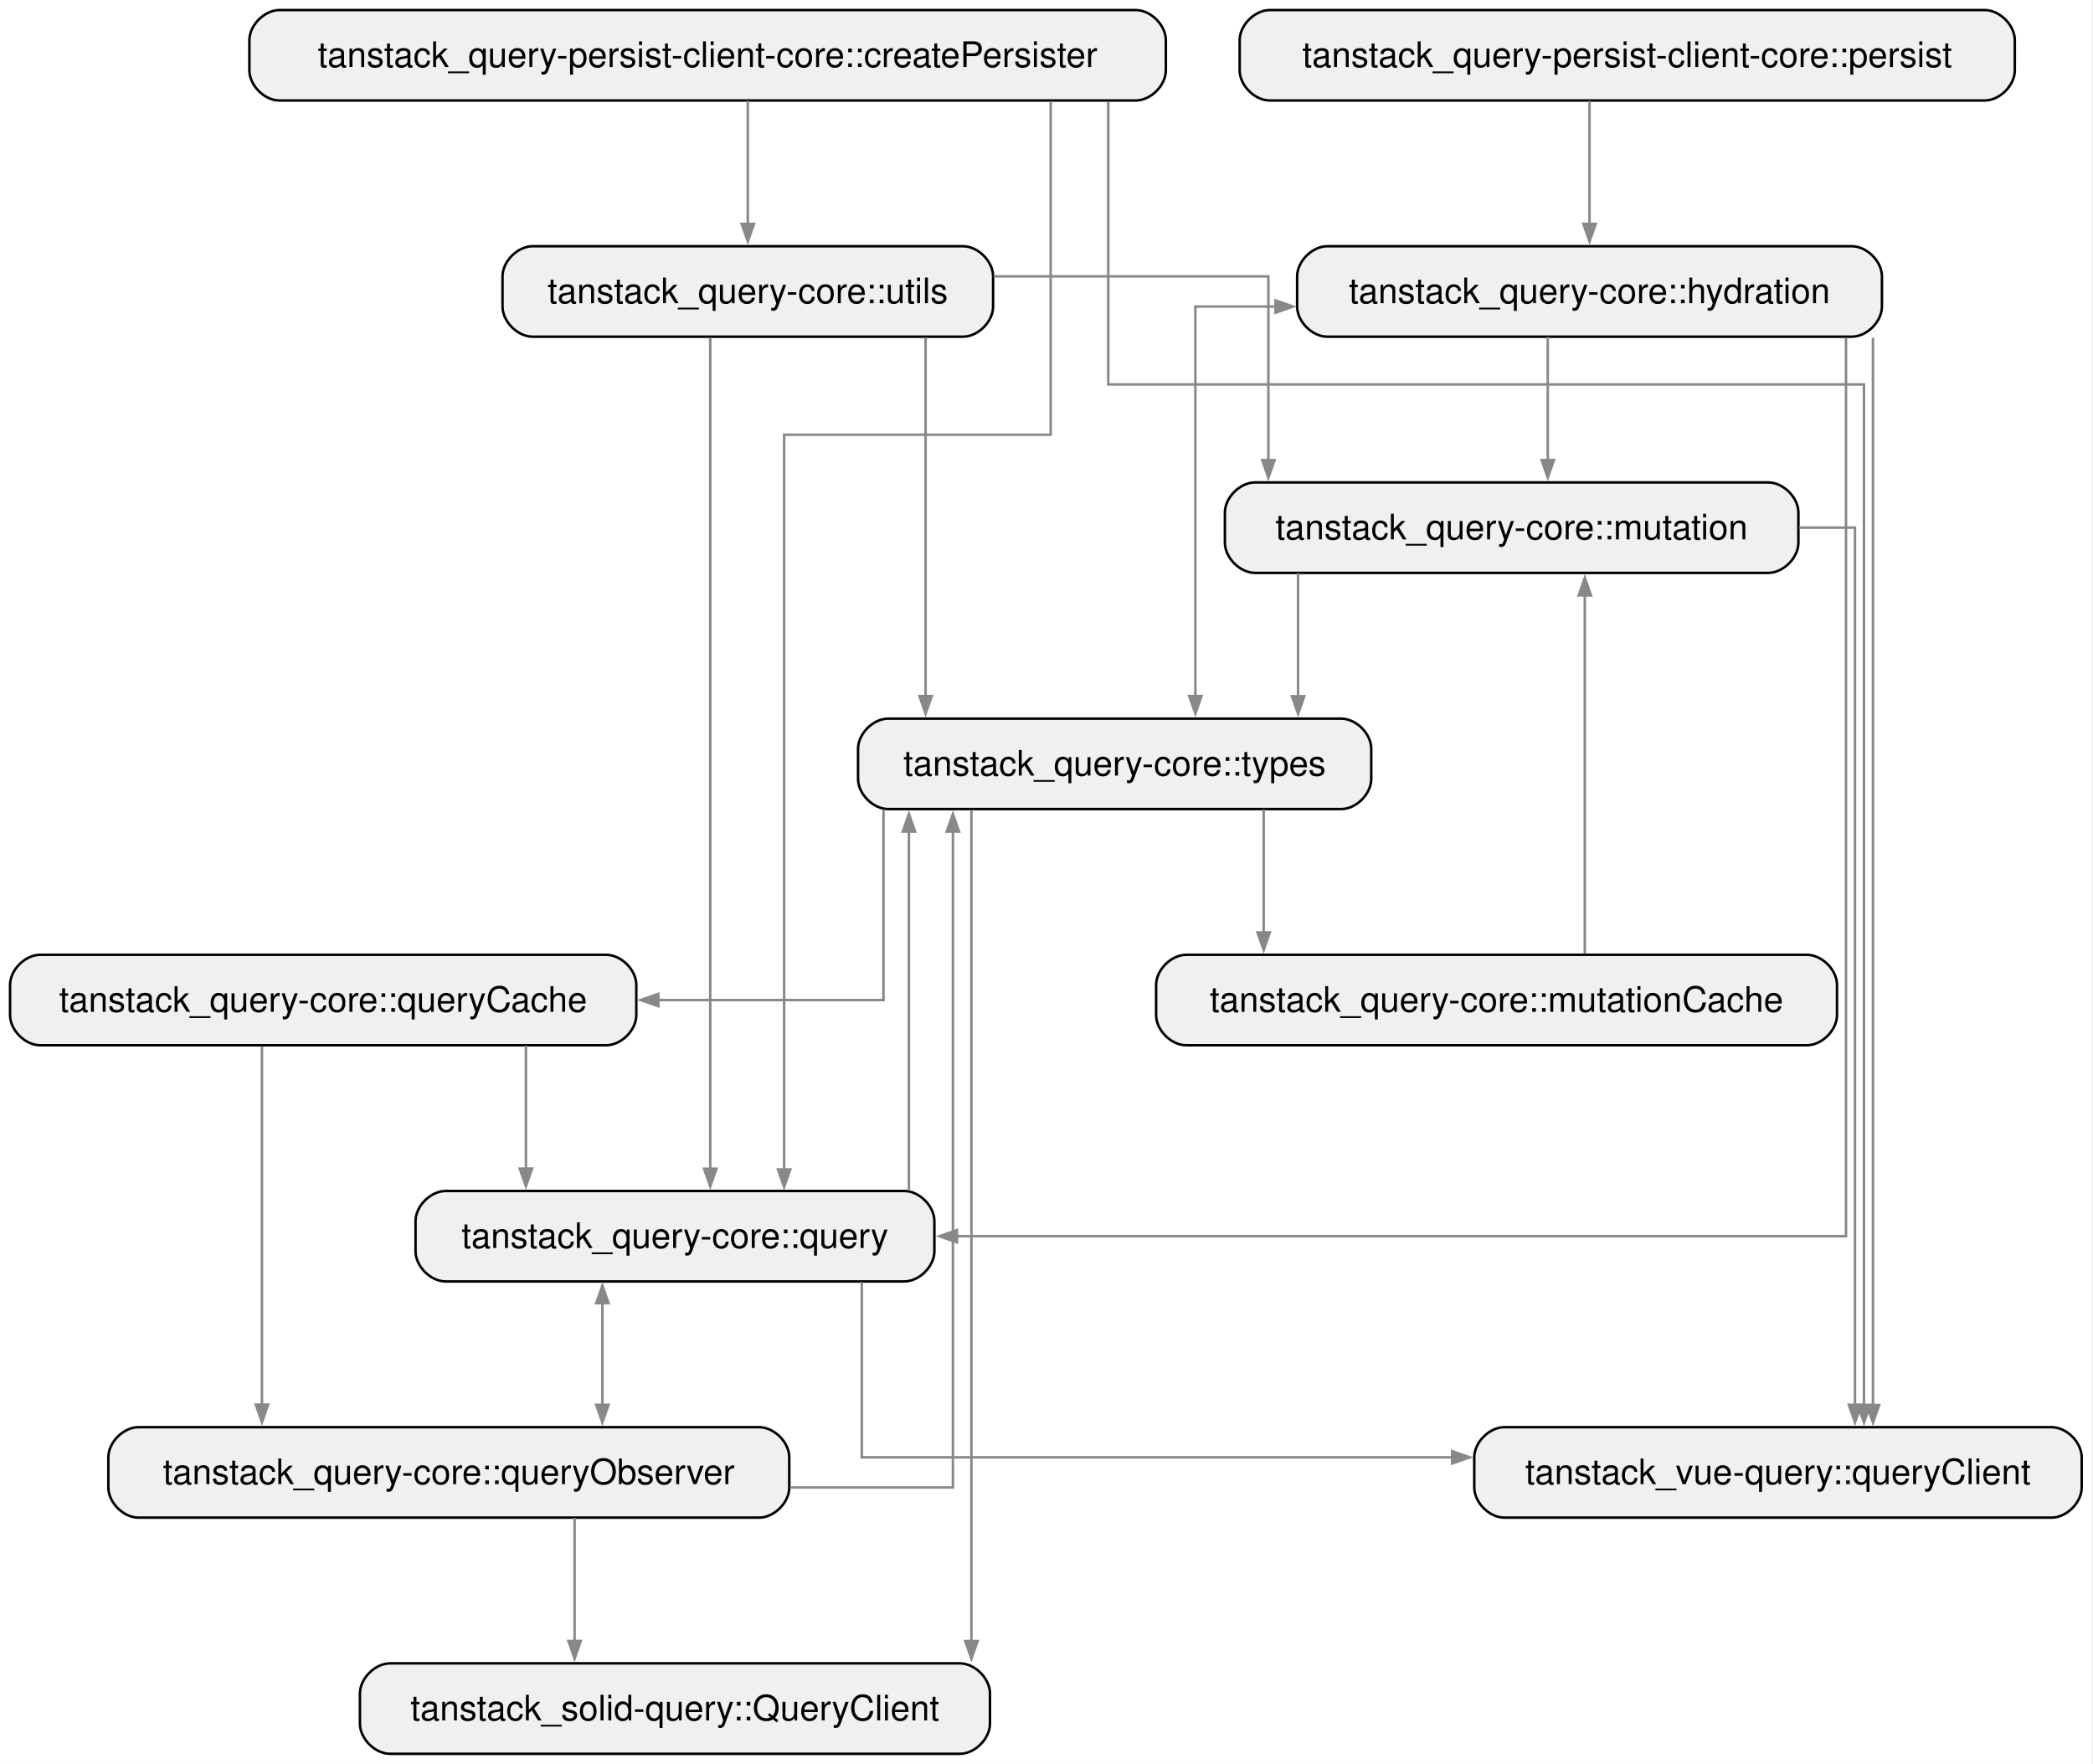
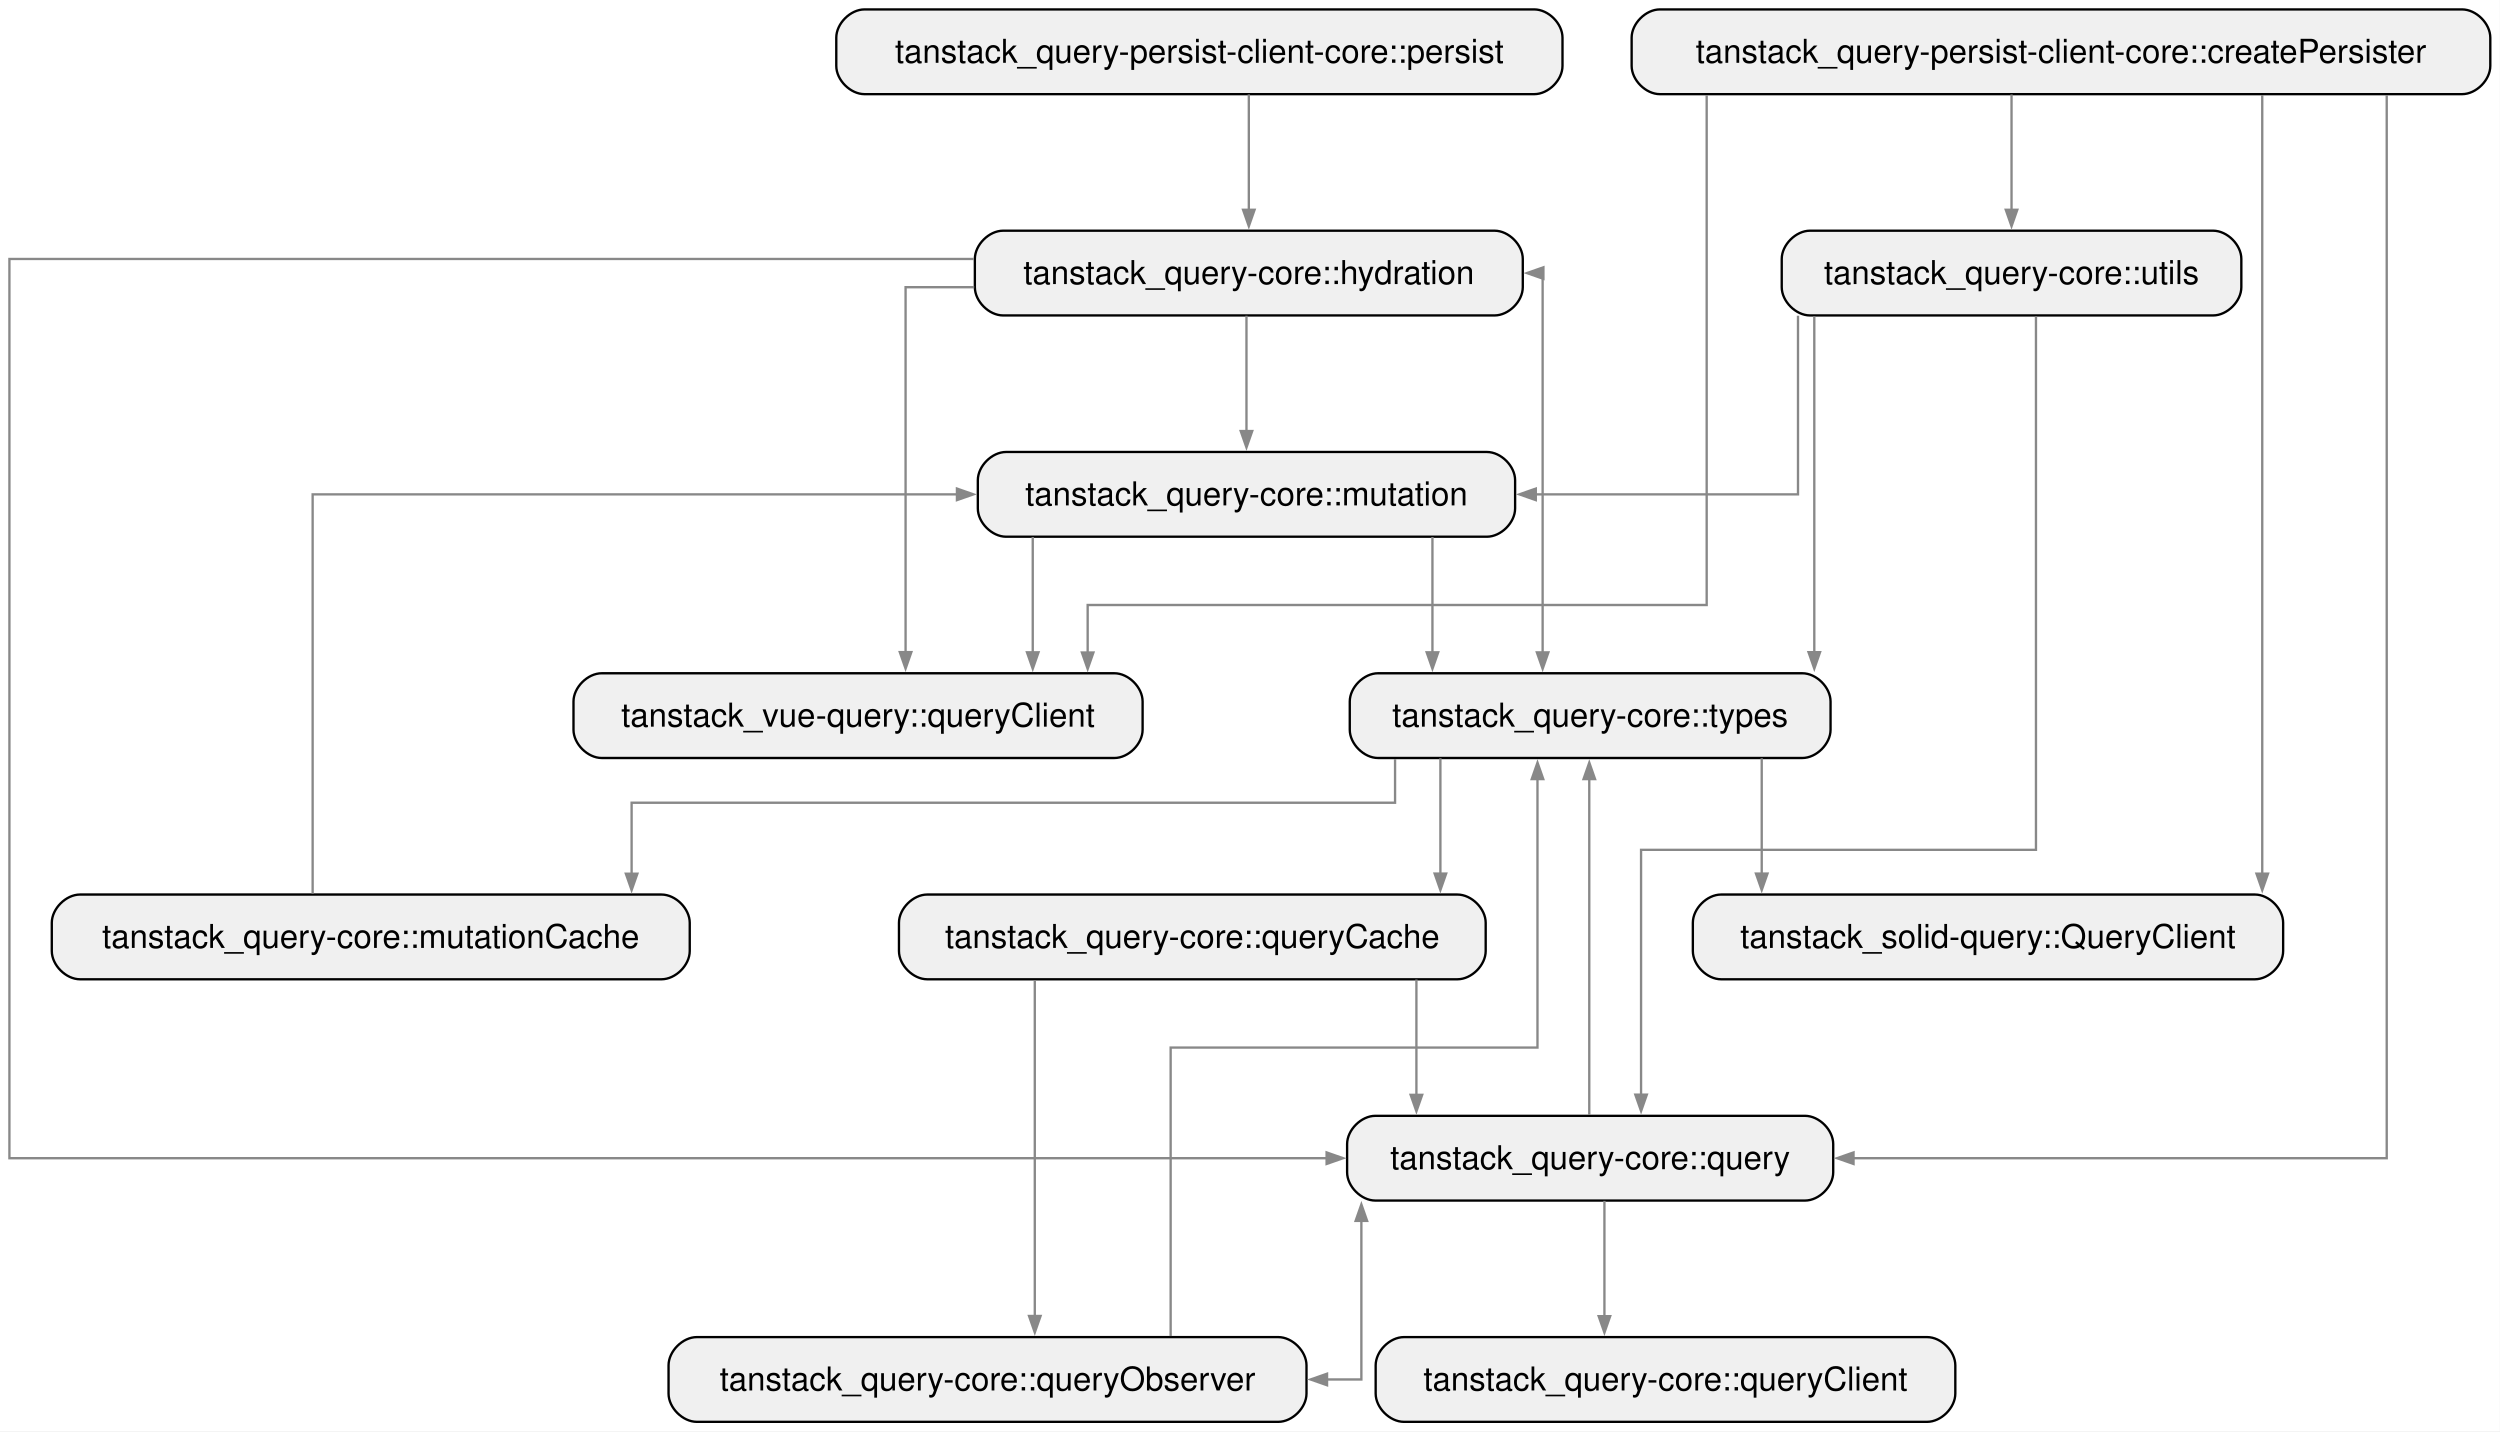
- <svg xmlns="http://www.w3.org/2000/svg" width="833pt" height="702pt" viewBox="0.00 0.00 833.00 702.00">
-   <g id="graph0" class="graph" transform="scale(1 1) rotate(0) translate(4 698)">
-     <polygon fill="white" stroke="none" points="-4,4 -4,-698 828.5,-698 828.5,4 -4,4" />
+ <svg xmlns="http://www.w3.org/2000/svg" width="1062pt" height="608pt" viewBox="0.00 0.00 1062.00 608.00">
+   <g id="graph0" class="graph" transform="scale(1 1) rotate(0) translate(4 604)">
+     <polygon fill="white" stroke="none" points="-4,4 -4,-604 1057.88,-604 1057.88,4 -4,4" />
    <g id="node1" class="node">
-       <path fill="#f0f0f0" stroke="black" d="M733,-600C733,-600 524.25,-600 524.25,-600 518.25,-600 512.25,-594 512.25,-588 512.25,-588 512.25,-576 512.25,-576 512.25,-570 518.25,-564 524.25,-564 524.25,-564 733,-564 733,-564 739,-564 745,-570 745,-576 745,-576 745,-588 745,-588 745,-594 739,-600 733,-600" />
-       <text xml:space="preserve" text-anchor="middle" x="628.62" y="-577.33" font-family="Helvetica,sans-Serif" font-size="14.00">tanstack_query-core::hydration</text>
+       <path fill="#f0f0f0" stroke="black" d="M630.88,-506C630.88,-506 422.12,-506 422.12,-506 416.12,-506 410.12,-500 410.12,-494 410.12,-494 410.12,-482 410.12,-482 410.12,-476 416.12,-470 422.12,-470 422.12,-470 630.88,-470 630.88,-470 636.88,-470 642.88,-476 642.88,-482 642.88,-482 642.88,-494 642.88,-494 642.88,-500 636.88,-506 630.88,-506" />
+       <text xml:space="preserve" text-anchor="middle" x="526.5" y="-483.32" font-family="Helvetica,sans-Serif" font-size="14.00">tanstack_query-core::hydration</text>
    </g>
    <g id="node2" class="node">
-       <path fill="#f0f0f0" stroke="black" d="M699.75,-506C699.75,-506 495.5,-506 495.5,-506 489.5,-506 483.5,-500 483.5,-494 483.5,-494 483.5,-482 483.5,-482 483.5,-476 489.5,-470 495.5,-470 495.5,-470 699.75,-470 699.75,-470 705.75,-470 711.75,-476 711.75,-482 711.75,-482 711.75,-494 711.75,-494 711.75,-500 705.75,-506 699.75,-506" />
-       <text xml:space="preserve" text-anchor="middle" x="597.62" y="-483.32" font-family="Helvetica,sans-Serif" font-size="14.00">tanstack_query-core::mutation</text>
+       <path fill="#f0f0f0" stroke="black" d="M627.62,-412C627.62,-412 423.38,-412 423.38,-412 417.38,-412 411.38,-406 411.38,-400 411.38,-400 411.38,-388 411.38,-388 411.38,-382 417.38,-376 423.38,-376 423.38,-376 627.62,-376 627.62,-376 633.62,-376 639.62,-382 639.62,-388 639.62,-388 639.62,-400 639.62,-400 639.62,-406 633.62,-412 627.62,-412" />
+       <text xml:space="preserve" text-anchor="middle" x="525.5" y="-389.32" font-family="Helvetica,sans-Serif" font-size="14.00">tanstack_query-core::mutation</text>
    </g>
    <g id="edge1" class="edge">
-       <path fill="none" stroke="#888888" d="M612,-563.88C612,-563.88 612,-514.9 612,-514.9" />
-       <polygon fill="#888888" stroke="#888888" points="614.45,-514.9 612,-507.9 609.55,-514.9 614.45,-514.9" />
+       <path fill="none" stroke="#888888" d="M525.5,-469.88C525.5,-469.88 525.5,-420.9 525.5,-420.9" />
+       <polygon fill="#888888" stroke="#888888" points="527.95,-420.9 525.5,-413.9 523.05,-420.9 527.95,-420.9" />
    </g>
    <g id="node4" class="node">
-       <path fill="#f0f0f0" stroke="black" d="M355.88,-224C355.88,-224 173.38,-224 173.38,-224 167.38,-224 161.38,-218 161.38,-212 161.38,-212 161.38,-200 161.38,-200 161.38,-194 167.38,-188 173.38,-188 173.38,-188 355.88,-188 355.88,-188 361.88,-188 367.88,-194 367.88,-200 367.88,-200 367.88,-212 367.88,-212 367.88,-218 361.88,-224 355.88,-224" />
-       <text xml:space="preserve" text-anchor="middle" x="264.62" y="-201.32" font-family="Helvetica,sans-Serif" font-size="14.00">tanstack_query-core::query</text>
+       <path fill="#f0f0f0" stroke="black" d="M762.75,-130C762.75,-130 580.25,-130 580.25,-130 574.25,-130 568.25,-124 568.25,-118 568.25,-118 568.25,-106 568.25,-106 568.25,-100 574.25,-94 580.25,-94 580.25,-94 762.75,-94 762.75,-94 768.75,-94 774.75,-100 774.75,-106 774.75,-106 774.75,-118 774.75,-118 774.75,-124 768.75,-130 762.75,-130" />
+       <text xml:space="preserve" text-anchor="middle" x="671.5" y="-107.33" font-family="Helvetica,sans-Serif" font-size="14.00">tanstack_query-core::query</text>
    </g>
    <g id="edge2" class="edge">
-       <path fill="none" stroke="#888888" d="M730.7,-563.61C730.7,-488.12 730.7,-206 730.7,-206 730.7,-206 376.87,-206 376.87,-206" />
-       <polygon fill="#888888" stroke="#888888" points="376.87,-203.55 369.87,-206 376.87,-208.45 376.87,-203.55" />
+       <path fill="none" stroke="#888888" d="M409.65,-494C254.54,-494 0,-494 0,-494 0,-494 0,-112 0,-112 0,-112 559.54,-112 559.54,-112" />
+       <polygon fill="#888888" stroke="#888888" points="559.54,-114.45 566.54,-112 559.54,-109.55 559.54,-114.45" />
+     </g>
+     <g id="node8" class="node">
+       <path fill="#f0f0f0" stroke="black" d="M761.62,-318C761.62,-318 581.38,-318 581.38,-318 575.38,-318 569.38,-312 569.38,-306 569.38,-306 569.38,-294 569.38,-294 569.38,-288 575.38,-282 581.38,-282 581.38,-282 761.62,-282 761.62,-282 767.62,-282 773.62,-288 773.62,-294 773.62,-294 773.62,-306 773.62,-306 773.62,-312 767.62,-318 761.62,-318" />
+       <text xml:space="preserve" text-anchor="middle" x="671.5" y="-295.32" font-family="Helvetica,sans-Serif" font-size="14.00">tanstack_query-core::types</text>
+     </g>
+     <g id="edge3" class="edge">
+       <path fill="none" stroke="#888888" d="M650.49,-488C650.49,-488 651.31,-488 651.31,-488 651.31,-488 651.31,-326.88 651.31,-326.88" />
+       <polygon fill="#888888" stroke="#888888" points="651.64,-485.55 644.64,-488 651.64,-490.45 651.64,-485.55" />
+       <polygon fill="#888888" stroke="#888888" points="653.76,-326.88 651.31,-319.88 648.86,-326.88 653.76,-326.88" />
+     </g>
+     <g id="node13" class="node">
+       <path fill="#f0f0f0" stroke="black" d="M469.38,-318C469.38,-318 251.62,-318 251.62,-318 245.62,-318 239.62,-312 239.62,-306 239.62,-306 239.62,-294 239.62,-294 239.62,-288 245.62,-282 251.62,-282 251.62,-282 469.38,-282 469.38,-282 475.38,-282 481.38,-288 481.38,-294 481.38,-294 481.38,-306 481.38,-306 481.38,-312 475.38,-318 469.38,-318" />
+       <text xml:space="preserve" text-anchor="middle" x="360.5" y="-295.32" font-family="Helvetica,sans-Serif" font-size="14.00">tanstack_vue-query::queryClient</text>
+     </g>
+     <g id="edge4" class="edge">
+       <path fill="none" stroke="#888888" d="M409.84,-482C392.71,-482 380.69,-482 380.69,-482 380.69,-482 380.69,-326.97 380.69,-326.97" />
+       <polygon fill="#888888" stroke="#888888" points="383.14,-326.97 380.69,-319.97 378.24,-326.97 383.14,-326.97" />
+     </g>
+     <g id="edge5" class="edge">
+       <path fill="none" stroke="#888888" d="M604.5,-375.88C604.5,-375.88 604.5,-326.9 604.5,-326.9" />
+       <polygon fill="#888888" stroke="#888888" points="606.95,-326.9 604.5,-319.9 602.05,-326.9 606.95,-326.9" />
+     </g>
+     <g id="edge6" class="edge">
+       <path fill="none" stroke="#888888" d="M434.71,-375.88C434.71,-375.88 434.71,-326.9 434.71,-326.9" />
+       <polygon fill="#888888" stroke="#888888" points="437.16,-326.9 434.71,-319.9 432.26,-326.9 437.16,-326.9" />
+     </g>
+     <g id="node3" class="node">
+       <path fill="#f0f0f0" stroke="black" d="M277,-224C277,-224 30,-224 30,-224 24,-224 18,-218 18,-212 18,-212 18,-200 18,-200 18,-194 24,-188 30,-188 30,-188 277,-188 277,-188 283,-188 289,-194 289,-200 289,-200 289,-212 289,-212 289,-218 283,-224 277,-224" />
+       <text xml:space="preserve" text-anchor="middle" x="153.5" y="-201.32" font-family="Helvetica,sans-Serif" font-size="14.00">tanstack_query-core::mutationCache</text>
+     </g>
+     <g id="edge7" class="edge">
+       <path fill="none" stroke="#888888" d="M128.81,-224.37C128.81,-271.67 128.81,-394 128.81,-394 128.81,-394 402.51,-394 402.51,-394" />
+       <polygon fill="#888888" stroke="#888888" points="402.51,-396.45 409.51,-394 402.51,-391.55 402.51,-396.45" />
+     </g>
+     <g id="node6" class="node">
+       <path fill="#f0f0f0" stroke="black" d="M814.62,-36C814.62,-36 592.38,-36 592.38,-36 586.38,-36 580.38,-30 580.38,-24 580.38,-24 580.38,-12 580.38,-12 580.38,-6 586.38,0 592.38,0 592.38,0 814.62,0 814.62,0 820.62,0 826.62,-6 826.62,-12 826.62,-12 826.62,-24 826.62,-24 826.62,-30 820.62,-36 814.62,-36" />
+       <text xml:space="preserve" text-anchor="middle" x="703.5" y="-13.32" font-family="Helvetica,sans-Serif" font-size="14.00">tanstack_query-core::queryClient</text>
+     </g>
+     <g id="edge8" class="edge">
+       <path fill="none" stroke="#888888" d="M677.56,-93.88C677.56,-93.88 677.56,-44.9 677.56,-44.9" />
+       <polygon fill="#888888" stroke="#888888" points="680.01,-44.9 677.56,-37.9 675.11,-44.9 680.01,-44.9" />
    </g>
    <g id="node7" class="node">
-       <path fill="#f0f0f0" stroke="black" d="M529.75,-412C529.75,-412 349.5,-412 349.5,-412 343.5,-412 337.5,-406 337.5,-400 337.5,-400 337.5,-388 337.5,-388 337.5,-382 343.5,-376 349.5,-376 349.5,-376 529.75,-376 529.75,-376 535.75,-376 541.75,-382 541.75,-388 541.75,-388 541.75,-400 541.75,-400 541.75,-406 535.75,-412 529.75,-412" />
-       <text xml:space="preserve" text-anchor="middle" x="439.62" y="-389.32" font-family="Helvetica,sans-Serif" font-size="14.00">tanstack_query-core::types</text>
+       <path fill="#f0f0f0" stroke="black" d="M539,-36C539,-36 292,-36 292,-36 286,-36 280,-30 280,-24 280,-24 280,-12 280,-12 280,-6 286,0 292,0 292,0 539,0 539,0 545,0 551,-6 551,-12 551,-12 551,-24 551,-24 551,-30 545,-36 539,-36" />
+       <text xml:space="preserve" text-anchor="middle" x="415.5" y="-13.32" font-family="Helvetica,sans-Serif" font-size="14.00">tanstack_query-core::queryObserver</text>
    </g>
-     <g id="edge3" class="edge">
-       <path fill="none" stroke="#888888" d="M503.64,-576C503.64,-576 471.75,-576 471.75,-576 471.75,-576 471.75,-420.97 471.75,-420.97" />
-       <polygon fill="#888888" stroke="#888888" points="503.64,-578.45 510.64,-576 503.64,-573.55 503.64,-578.45" />
-       <polygon fill="#888888" stroke="#888888" points="474.2,-420.97 471.75,-413.97 469.3,-420.97 474.2,-420.97" />
+     <g id="edge9" class="edge">
+       <path fill="none" stroke="#888888" d="M574.31,-85.36C574.31,-85.36 574.31,-18 574.31,-18 574.31,-18 559.73,-18 559.73,-18" />
+       <polygon fill="#888888" stroke="#888888" points="571.86,-85.36 574.31,-92.36 576.76,-85.36 571.86,-85.36" />
+       <polygon fill="#888888" stroke="#888888" points="559.73,-15.55 552.73,-18 559.73,-20.45 559.73,-15.55" />
+     </g>
+     <g id="edge10" class="edge">
+       <path fill="none" stroke="#888888" d="M671.12,-130.37C671.12,-130.37 671.12,-273.04 671.12,-273.04" />
+       <polygon fill="#888888" stroke="#888888" points="668.68,-273.04 671.13,-280.04 673.58,-273.04 668.68,-273.04" />
+     </g>
+     <g id="node5" class="node">
+       <path fill="#f0f0f0" stroke="black" d="M615.12,-224C615.12,-224 389.88,-224 389.88,-224 383.88,-224 377.88,-218 377.88,-212 377.88,-212 377.88,-200 377.88,-200 377.88,-194 383.88,-188 389.88,-188 389.88,-188 615.12,-188 615.12,-188 621.12,-188 627.12,-194 627.12,-200 627.12,-200 627.12,-212 627.12,-212 627.12,-218 621.12,-224 615.12,-224" />
+       <text xml:space="preserve" text-anchor="middle" x="502.5" y="-201.32" font-family="Helvetica,sans-Serif" font-size="14.00">tanstack_query-core::queryCache</text>
+     </g>
+     <g id="edge11" class="edge">
+       <path fill="none" stroke="#888888" d="M597.69,-187.88C597.69,-187.88 597.69,-138.9 597.69,-138.9" />
+       <polygon fill="#888888" stroke="#888888" points="600.14,-138.9 597.69,-131.9 595.24,-138.9 600.14,-138.9" />
+     </g>
+     <g id="edge12" class="edge">
+       <path fill="none" stroke="#888888" d="M435.58,-187.63C435.58,-187.63 435.58,-44.96 435.58,-44.96" />
+       <polygon fill="#888888" stroke="#888888" points="438.03,-44.96 435.58,-37.96 433.13,-44.96 438.03,-44.96" />
+     </g>
+     <g id="edge14" class="edge">
+       <path fill="none" stroke="#888888" d="M493.29,-36.43C493.29,-74.65 493.29,-159 493.29,-159 493.29,-159 649.12,-159 649.12,-159 649.12,-159 649.12,-273.05 649.12,-273.05" />
+       <polygon fill="#888888" stroke="#888888" points="646.68,-273.05 649.13,-280.05 651.58,-273.05 646.68,-273.05" />
+     </g>
+     <g id="edge16" class="edge">
+       <path fill="none" stroke="#888888" d="M588.62,-281.5C588.62,-272.25 588.62,-263 588.62,-263 588.62,-263 264.31,-263 264.31,-263 264.31,-263 264.31,-232.86 264.31,-232.86" />
+       <polygon fill="#888888" stroke="#888888" points="266.76,-232.86 264.31,-225.86 261.86,-232.86 266.76,-232.86" />
+     </g>
+     <g id="edge18" class="edge">
+       <path fill="none" stroke="#888888" d="M607.88,-281.88C607.88,-281.88 607.88,-232.9 607.88,-232.9" />
+       <polygon fill="#888888" stroke="#888888" points="610.33,-232.9 607.88,-225.9 605.43,-232.9 610.33,-232.9" />
    </g>
    <g id="node12" class="node">
-       <path fill="#f0f0f0" stroke="black" d="M812.5,-130C812.5,-130 594.75,-130 594.75,-130 588.75,-130 582.75,-124 582.75,-118 582.75,-118 582.75,-106 582.75,-106 582.75,-100 588.75,-94 594.75,-94 594.75,-94 812.5,-94 812.5,-94 818.5,-94 824.5,-100 824.5,-106 824.5,-106 824.5,-118 824.5,-118 824.5,-124 818.5,-130 812.5,-130" />
-       <text xml:space="preserve" text-anchor="middle" x="703.62" y="-107.33" font-family="Helvetica,sans-Serif" font-size="14.00">tanstack_vue-query::queryClient</text>
+       <path fill="#f0f0f0" stroke="black" d="M953.88,-224C953.88,-224 727.12,-224 727.12,-224 721.12,-224 715.12,-218 715.12,-212 715.12,-212 715.12,-200 715.12,-200 715.12,-194 721.12,-188 727.12,-188 727.12,-188 953.88,-188 953.88,-188 959.88,-188 965.88,-194 965.88,-200 965.88,-200 965.88,-212 965.88,-212 965.88,-218 959.88,-224 953.88,-224" />
+       <text xml:space="preserve" text-anchor="middle" x="840.5" y="-201.32" font-family="Helvetica,sans-Serif" font-size="14.00">tanstack_solid-query::QueryClient</text>
    </g>
-     <g id="edge4" class="edge">
-       <path fill="none" stroke="#888888" d="M741.42,-563.58C741.42,-563.58 741.42,-138.81 741.42,-138.81" />
-       <polygon fill="#888888" stroke="#888888" points="743.88,-138.81 741.43,-131.81 738.98,-138.81 743.88,-138.81" />
+     <g id="edge19" class="edge">
+       <path fill="none" stroke="#888888" d="M744.38,-281.88C744.38,-281.88 744.38,-232.9 744.38,-232.9" />
+       <polygon fill="#888888" stroke="#888888" points="746.83,-232.9 744.38,-225.9 741.93,-232.9 746.83,-232.9" />
    </g>
-     <g id="edge5" class="edge">
-       <path fill="none" stroke="#888888" d="M512.62,-469.88C512.62,-469.88 512.62,-420.9 512.62,-420.9" />
-       <polygon fill="#888888" stroke="#888888" points="515.08,-420.9 512.63,-413.9 510.18,-420.9 515.08,-420.9" />
+     <g id="node9" class="node">
+       <path fill="#f0f0f0" stroke="black" d="M936.12,-506C936.12,-506 764.88,-506 764.88,-506 758.88,-506 752.88,-500 752.88,-494 752.88,-494 752.88,-482 752.88,-482 752.88,-476 758.88,-470 764.88,-470 764.88,-470 936.12,-470 936.12,-470 942.12,-470 948.12,-476 948.12,-482 948.12,-482 948.12,-494 948.12,-494 948.12,-500 942.12,-506 936.12,-506" />
+       <text xml:space="preserve" text-anchor="middle" x="850.5" y="-483.32" font-family="Helvetica,sans-Serif" font-size="14.00">tanstack_query-core::utils</text>
    </g>
-     <g id="edge6" class="edge">
-       <path fill="none" stroke="#888888" d="M712.02,-488C725.33,-488 734.27,-488 734.27,-488 734.27,-488 734.27,-138.9 734.27,-138.9" />
-       <polygon fill="#888888" stroke="#888888" points="736.73,-138.9 734.28,-131.9 731.83,-138.9 736.73,-138.9" />
+     <g id="edge20" class="edge">
+       <path fill="none" stroke="#888888" d="M759.79,-469.88C759.79,-442.56 759.79,-394 759.79,-394 759.79,-394 648.41,-394 648.41,-394" />
+       <polygon fill="#888888" stroke="#888888" points="648.41,-391.55 641.41,-394 648.41,-396.45 648.41,-391.55" />
    </g>
-     <g id="node3" class="node">
-       <path fill="#f0f0f0" stroke="black" d="M715.12,-318C715.12,-318 468.12,-318 468.12,-318 462.12,-318 456.12,-312 456.12,-306 456.12,-306 456.12,-294 456.12,-294 456.12,-288 462.12,-282 468.12,-282 468.12,-282 715.12,-282 715.12,-282 721.12,-282 727.12,-288 727.12,-294 727.12,-294 727.12,-306 727.12,-306 727.12,-312 721.12,-318 715.12,-318" />
-       <text xml:space="preserve" text-anchor="middle" x="591.62" y="-295.32" font-family="Helvetica,sans-Serif" font-size="14.00">tanstack_query-core::mutationCache</text>
+     <g id="edge21" class="edge">
+       <path fill="none" stroke="#888888" d="M860.88,-469.59C860.88,-412.61 860.88,-243 860.88,-243 860.88,-243 693.12,-243 693.12,-243 693.12,-243 693.12,-139 693.12,-139" />
+       <polygon fill="#888888" stroke="#888888" points="695.58,-139 693.13,-132 690.68,-139 695.58,-139" />
    </g>
-     <g id="edge7" class="edge">
-       <path fill="none" stroke="#888888" d="M626.75,-318.37C626.75,-318.37 626.75,-461.04 626.75,-461.04" />
-       <polygon fill="#888888" stroke="#888888" points="624.3,-461.04 626.75,-468.04 629.2,-461.04 624.3,-461.04" />
+     <g id="edge22" class="edge">
+       <path fill="none" stroke="#888888" d="M766.71,-469.63C766.71,-469.63 766.71,-326.96 766.71,-326.96" />
+       <polygon fill="#888888" stroke="#888888" points="769.16,-326.96 766.71,-319.96 764.26,-326.96 769.16,-326.96" />
    </g>
-     <g id="node6" class="node">
-       <path fill="#f0f0f0" stroke="black" d="M298.12,-130C298.12,-130 51.12,-130 51.12,-130 45.12,-130 39.12,-124 39.12,-118 39.12,-118 39.12,-106 39.12,-106 39.12,-100 45.12,-94 51.12,-94 51.12,-94 298.12,-94 298.12,-94 304.12,-94 310.12,-100 310.12,-106 310.12,-106 310.12,-118 310.12,-118 310.12,-124 304.12,-130 298.12,-130" />
-       <text xml:space="preserve" text-anchor="middle" x="174.62" y="-107.33" font-family="Helvetica,sans-Serif" font-size="14.00">tanstack_query-core::queryObserver</text>
+     <g id="node10" class="node">
+       <path fill="#f0f0f0" stroke="black" d="M1041.88,-600C1041.88,-600 701.12,-600 701.12,-600 695.12,-600 689.12,-594 689.12,-588 689.12,-588 689.12,-576 689.12,-576 689.12,-570 695.12,-564 701.12,-564 701.12,-564 1041.88,-564 1041.88,-564 1047.88,-564 1053.88,-570 1053.88,-576 1053.88,-576 1053.88,-588 1053.88,-588 1053.88,-594 1047.88,-600 1041.88,-600" />
+       <text xml:space="preserve" text-anchor="middle" x="871.5" y="-577.33" font-family="Helvetica,sans-Serif" font-size="14.00">tanstack_query-persist-client-core::createPersister</text>
    </g>
-     <g id="edge8" class="edge">
-       <path fill="none" stroke="#888888" d="M235.75,-179.36C235.75,-179.36 235.75,-138.9 235.75,-138.9" />
-       <polygon fill="#888888" stroke="#888888" points="233.3,-179.36 235.75,-186.36 238.2,-179.36 233.3,-179.36" />
-       <polygon fill="#888888" stroke="#888888" points="238.2,-138.9 235.75,-131.9 233.3,-138.9 238.2,-138.9" />
+     <g id="edge23" class="edge">
+       <path fill="none" stroke="#888888" d="M1009.88,-563.58C1009.88,-476.68 1009.88,-112 1009.88,-112 1009.88,-112 783.38,-112 783.38,-112" />
+       <polygon fill="#888888" stroke="#888888" points="783.38,-109.55 776.38,-112 783.38,-114.45 783.38,-109.55" />
    </g>
-     <g id="edge9" class="edge">
-       <path fill="none" stroke="#888888" d="M357.75,-224.37C357.75,-224.37 357.75,-367.04 357.75,-367.04" />
-       <polygon fill="#888888" stroke="#888888" points="355.3,-367.04 357.75,-374.04 360.2,-367.04 355.3,-367.04" />
+     <g id="edge24" class="edge">
+       <path fill="none" stroke="#888888" d="M850.5,-563.88C850.5,-563.88 850.5,-514.9 850.5,-514.9" />
+       <polygon fill="#888888" stroke="#888888" points="852.95,-514.9 850.5,-507.9 848.05,-514.9 852.95,-514.9" />
    </g>
-     <g id="edge10" class="edge">
-       <path fill="none" stroke="#888888" d="M339,-187.77C339,-161.99 339,-118 339,-118 339,-118 573.95,-118 573.95,-118" />
-       <polygon fill="#888888" stroke="#888888" points="573.95,-120.45 580.95,-118 573.95,-115.55 573.95,-120.45" />
+     <g id="edge25" class="edge">
+       <path fill="none" stroke="#888888" d="M957,-563.61C957,-563.61 957,-232.87 957,-232.87" />
+       <polygon fill="#888888" stroke="#888888" points="959.45,-232.87 957,-225.87 954.55,-232.87 959.45,-232.87" />
    </g>
-     <g id="node5" class="node">
-       <path fill="#f0f0f0" stroke="black" d="M237.25,-318C237.25,-318 12,-318 12,-318 6,-318 0,-312 0,-306 0,-306 0,-294 0,-294 0,-288 6,-282 12,-282 12,-282 237.25,-282 237.25,-282 243.25,-282 249.25,-288 249.25,-294 249.25,-294 249.25,-306 249.25,-306 249.25,-312 243.25,-318 237.25,-318" />
-       <text xml:space="preserve" text-anchor="middle" x="124.62" y="-295.32" font-family="Helvetica,sans-Serif" font-size="14.00">tanstack_query-core::queryCache</text>
-     </g>
-     <g id="edge11" class="edge">
-       <path fill="none" stroke="#888888" d="M205.31,-281.88C205.31,-281.88 205.31,-232.9 205.31,-232.9" />
-       <polygon fill="#888888" stroke="#888888" points="207.76,-232.9 205.31,-225.9 202.86,-232.9 207.76,-232.9" />
-     </g>
-     <g id="edge12" class="edge">
-       <path fill="none" stroke="#888888" d="M100.25,-281.63C100.25,-281.63 100.25,-138.96 100.25,-138.96" />
-       <polygon fill="#888888" stroke="#888888" points="102.7,-138.96 100.25,-131.96 97.8,-138.96 102.7,-138.96" />
-     </g>
-     <g id="edge14" class="edge">
-       <path fill="none" stroke="#888888" d="M310.39,-106C346.3,-106 375.25,-106 375.25,-106 375.25,-106 375.25,-367.03 375.25,-367.03" />
-       <polygon fill="#888888" stroke="#888888" points="372.8,-367.03 375.25,-374.03 377.7,-367.03 372.8,-367.03" />
+     <g id="edge26" class="edge">
+       <path fill="none" stroke="#888888" d="M721,-563.56C721,-508.16 721,-347 721,-347 721,-347 458.04,-347 458.04,-347 458.04,-347 458.04,-326.82 458.04,-326.82" />
+       <polygon fill="#888888" stroke="#888888" points="460.49,-326.82 458.04,-319.82 455.59,-326.82 460.49,-326.82" />
    </g>
    <g id="node11" class="node">
-       <path fill="#f0f0f0" stroke="black" d="M378,-36C378,-36 151.25,-36 151.25,-36 145.25,-36 139.25,-30 139.25,-24 139.25,-24 139.25,-12 139.25,-12 139.25,-6 145.25,0 151.25,0 151.25,0 378,0 378,0 384,0 390,-6 390,-12 390,-12 390,-24 390,-24 390,-30 384,-36 378,-36" />
-       <text xml:space="preserve" text-anchor="middle" x="264.62" y="-13.32" font-family="Helvetica,sans-Serif" font-size="14.00">tanstack_solid-query::QueryClient</text>
-     </g>
-     <g id="edge15" class="edge">
-       <path fill="none" stroke="#888888" d="M224.69,-93.88C224.69,-93.88 224.69,-44.9 224.69,-44.9" />
-       <polygon fill="#888888" stroke="#888888" points="227.14,-44.9 224.69,-37.9 222.24,-44.9 227.14,-44.9" />
-     </g>
-     <g id="edge17" class="edge">
-       <path fill="none" stroke="#888888" d="M498.94,-375.88C498.94,-375.88 498.94,-326.9 498.94,-326.9" />
-       <polygon fill="#888888" stroke="#888888" points="501.39,-326.9 498.94,-319.9 496.49,-326.9 501.39,-326.9" />
-     </g>
-     <g id="edge19" class="edge">
-       <path fill="none" stroke="#888888" d="M347.62,-375.88C347.62,-348.56 347.62,-300 347.62,-300 347.62,-300 258,-300 258,-300" />
-       <polygon fill="#888888" stroke="#888888" points="258,-297.55 251,-300 258,-302.45 258,-297.55" />
-     </g>
-     <g id="edge20" class="edge">
-       <path fill="none" stroke="#888888" d="M382.62,-375.61C382.62,-375.61 382.62,-44.87 382.62,-44.87" />
-       <polygon fill="#888888" stroke="#888888" points="385.08,-44.87 382.63,-37.87 380.18,-44.87 385.08,-44.87" />
-     </g>
-     <g id="node8" class="node">
-       <path fill="#f0f0f0" stroke="black" d="M379.25,-600C379.25,-600 208,-600 208,-600 202,-600 196,-594 196,-588 196,-588 196,-576 196,-576 196,-570 202,-564 208,-564 208,-564 379.25,-564 379.25,-564 385.25,-564 391.25,-570 391.25,-576 391.25,-576 391.25,-588 391.25,-588 391.25,-594 385.25,-600 379.25,-600" />
-       <text xml:space="preserve" text-anchor="middle" x="293.62" y="-577.33" font-family="Helvetica,sans-Serif" font-size="14.00">tanstack_query-core::utils</text>
-     </g>
-     <g id="edge21" class="edge">
-       <path fill="none" stroke="#888888" d="M391.45,-588C445.1,-588 500.81,-588 500.81,-588 500.81,-588 500.81,-514.86 500.81,-514.86" />
-       <polygon fill="#888888" stroke="#888888" points="503.26,-514.86 500.81,-507.86 498.36,-514.86 503.26,-514.86" />
-     </g>
-     <g id="edge22" class="edge">
-       <path fill="none" stroke="#888888" d="M278.67,-563.61C278.67,-563.61 278.67,-232.87 278.67,-232.87" />
-       <polygon fill="#888888" stroke="#888888" points="281.12,-232.87 278.67,-225.87 276.22,-232.87 281.12,-232.87" />
-     </g>
-     <g id="edge23" class="edge">
-       <path fill="none" stroke="#888888" d="M364.38,-563.63C364.38,-563.63 364.38,-420.96 364.38,-420.96" />
-       <polygon fill="#888888" stroke="#888888" points="366.83,-420.96 364.38,-413.96 361.93,-420.96 366.83,-420.96" />
-     </g>
-     <g id="node9" class="node">
-       <path fill="#f0f0f0" stroke="black" d="M448,-694C448,-694 107.25,-694 107.25,-694 101.25,-694 95.25,-688 95.25,-682 95.25,-682 95.25,-670 95.25,-670 95.25,-664 101.25,-658 107.25,-658 107.25,-658 448,-658 448,-658 454,-658 460,-664 460,-670 460,-670 460,-682 460,-682 460,-688 454,-694 448,-694" />
-       <text xml:space="preserve" text-anchor="middle" x="277.62" y="-671.33" font-family="Helvetica,sans-Serif" font-size="14.00">tanstack_query-persist-client-core::createPersister</text>
-     </g>
-     <g id="edge24" class="edge">
-       <path fill="none" stroke="#888888" d="M414.17,-657.79C414.17,-617.62 414.17,-525 414.17,-525 414.17,-525 308.08,-525 308.08,-525 308.08,-525 308.08,-232.58 308.08,-232.58" />
-       <polygon fill="#888888" stroke="#888888" points="310.53,-232.58 308.08,-225.58 305.63,-232.58 310.53,-232.58" />
-     </g>
-     <g id="edge25" class="edge">
-       <path fill="none" stroke="#888888" d="M293.62,-657.88C293.62,-657.88 293.62,-608.9 293.62,-608.9" />
-       <polygon fill="#888888" stroke="#888888" points="296.08,-608.9 293.63,-601.9 291.18,-608.9 296.08,-608.9" />
-     </g>
-     <g id="edge26" class="edge">
-       <path fill="none" stroke="#888888" d="M437.08,-657.51C437.08,-621.4 437.08,-545 437.08,-545 437.08,-545 737.85,-545 737.85,-545 737.85,-545 737.85,-138.84 737.85,-138.84" />
-       <polygon fill="#888888" stroke="#888888" points="740.3,-138.84 737.85,-131.84 735.4,-138.84 740.3,-138.84" />
-     </g>
-     <g id="node10" class="node">
-       <path fill="#f0f0f0" stroke="black" d="M785.88,-694C785.88,-694 501.38,-694 501.38,-694 495.38,-694 489.38,-688 489.38,-682 489.38,-682 489.38,-670 489.38,-670 489.38,-664 495.38,-658 501.38,-658 501.38,-658 785.88,-658 785.88,-658 791.88,-658 797.88,-664 797.88,-670 797.88,-670 797.88,-682 797.88,-682 797.88,-688 791.88,-694 785.88,-694" />
-       <text xml:space="preserve" text-anchor="middle" x="643.62" y="-671.33" font-family="Helvetica,sans-Serif" font-size="14.00">tanstack_query-persist-client-core::persist</text>
+       <path fill="#f0f0f0" stroke="black" d="M647.75,-600C647.75,-600 363.25,-600 363.25,-600 357.25,-600 351.25,-594 351.25,-588 351.25,-588 351.25,-576 351.25,-576 351.25,-570 357.25,-564 363.25,-564 363.25,-564 647.75,-564 647.75,-564 653.75,-564 659.75,-570 659.75,-576 659.75,-576 659.75,-588 659.75,-588 659.75,-594 653.75,-600 647.75,-600" />
+       <text xml:space="preserve" text-anchor="middle" x="505.5" y="-577.33" font-family="Helvetica,sans-Serif" font-size="14.00">tanstack_query-persist-client-core::persist</text>
    </g>
    <g id="edge27" class="edge">
-       <path fill="none" stroke="#888888" d="M628.62,-657.88C628.62,-657.88 628.62,-608.9 628.62,-608.9" />
-       <polygon fill="#888888" stroke="#888888" points="631.08,-608.9 628.63,-601.9 626.18,-608.9 631.08,-608.9" />
+       <path fill="none" stroke="#888888" d="M526.5,-563.88C526.5,-563.88 526.5,-514.9 526.5,-514.9" />
+       <polygon fill="#888888" stroke="#888888" points="528.95,-514.9 526.5,-507.9 524.05,-514.9 528.95,-514.9" />
    </g>
  </g>
</svg>
